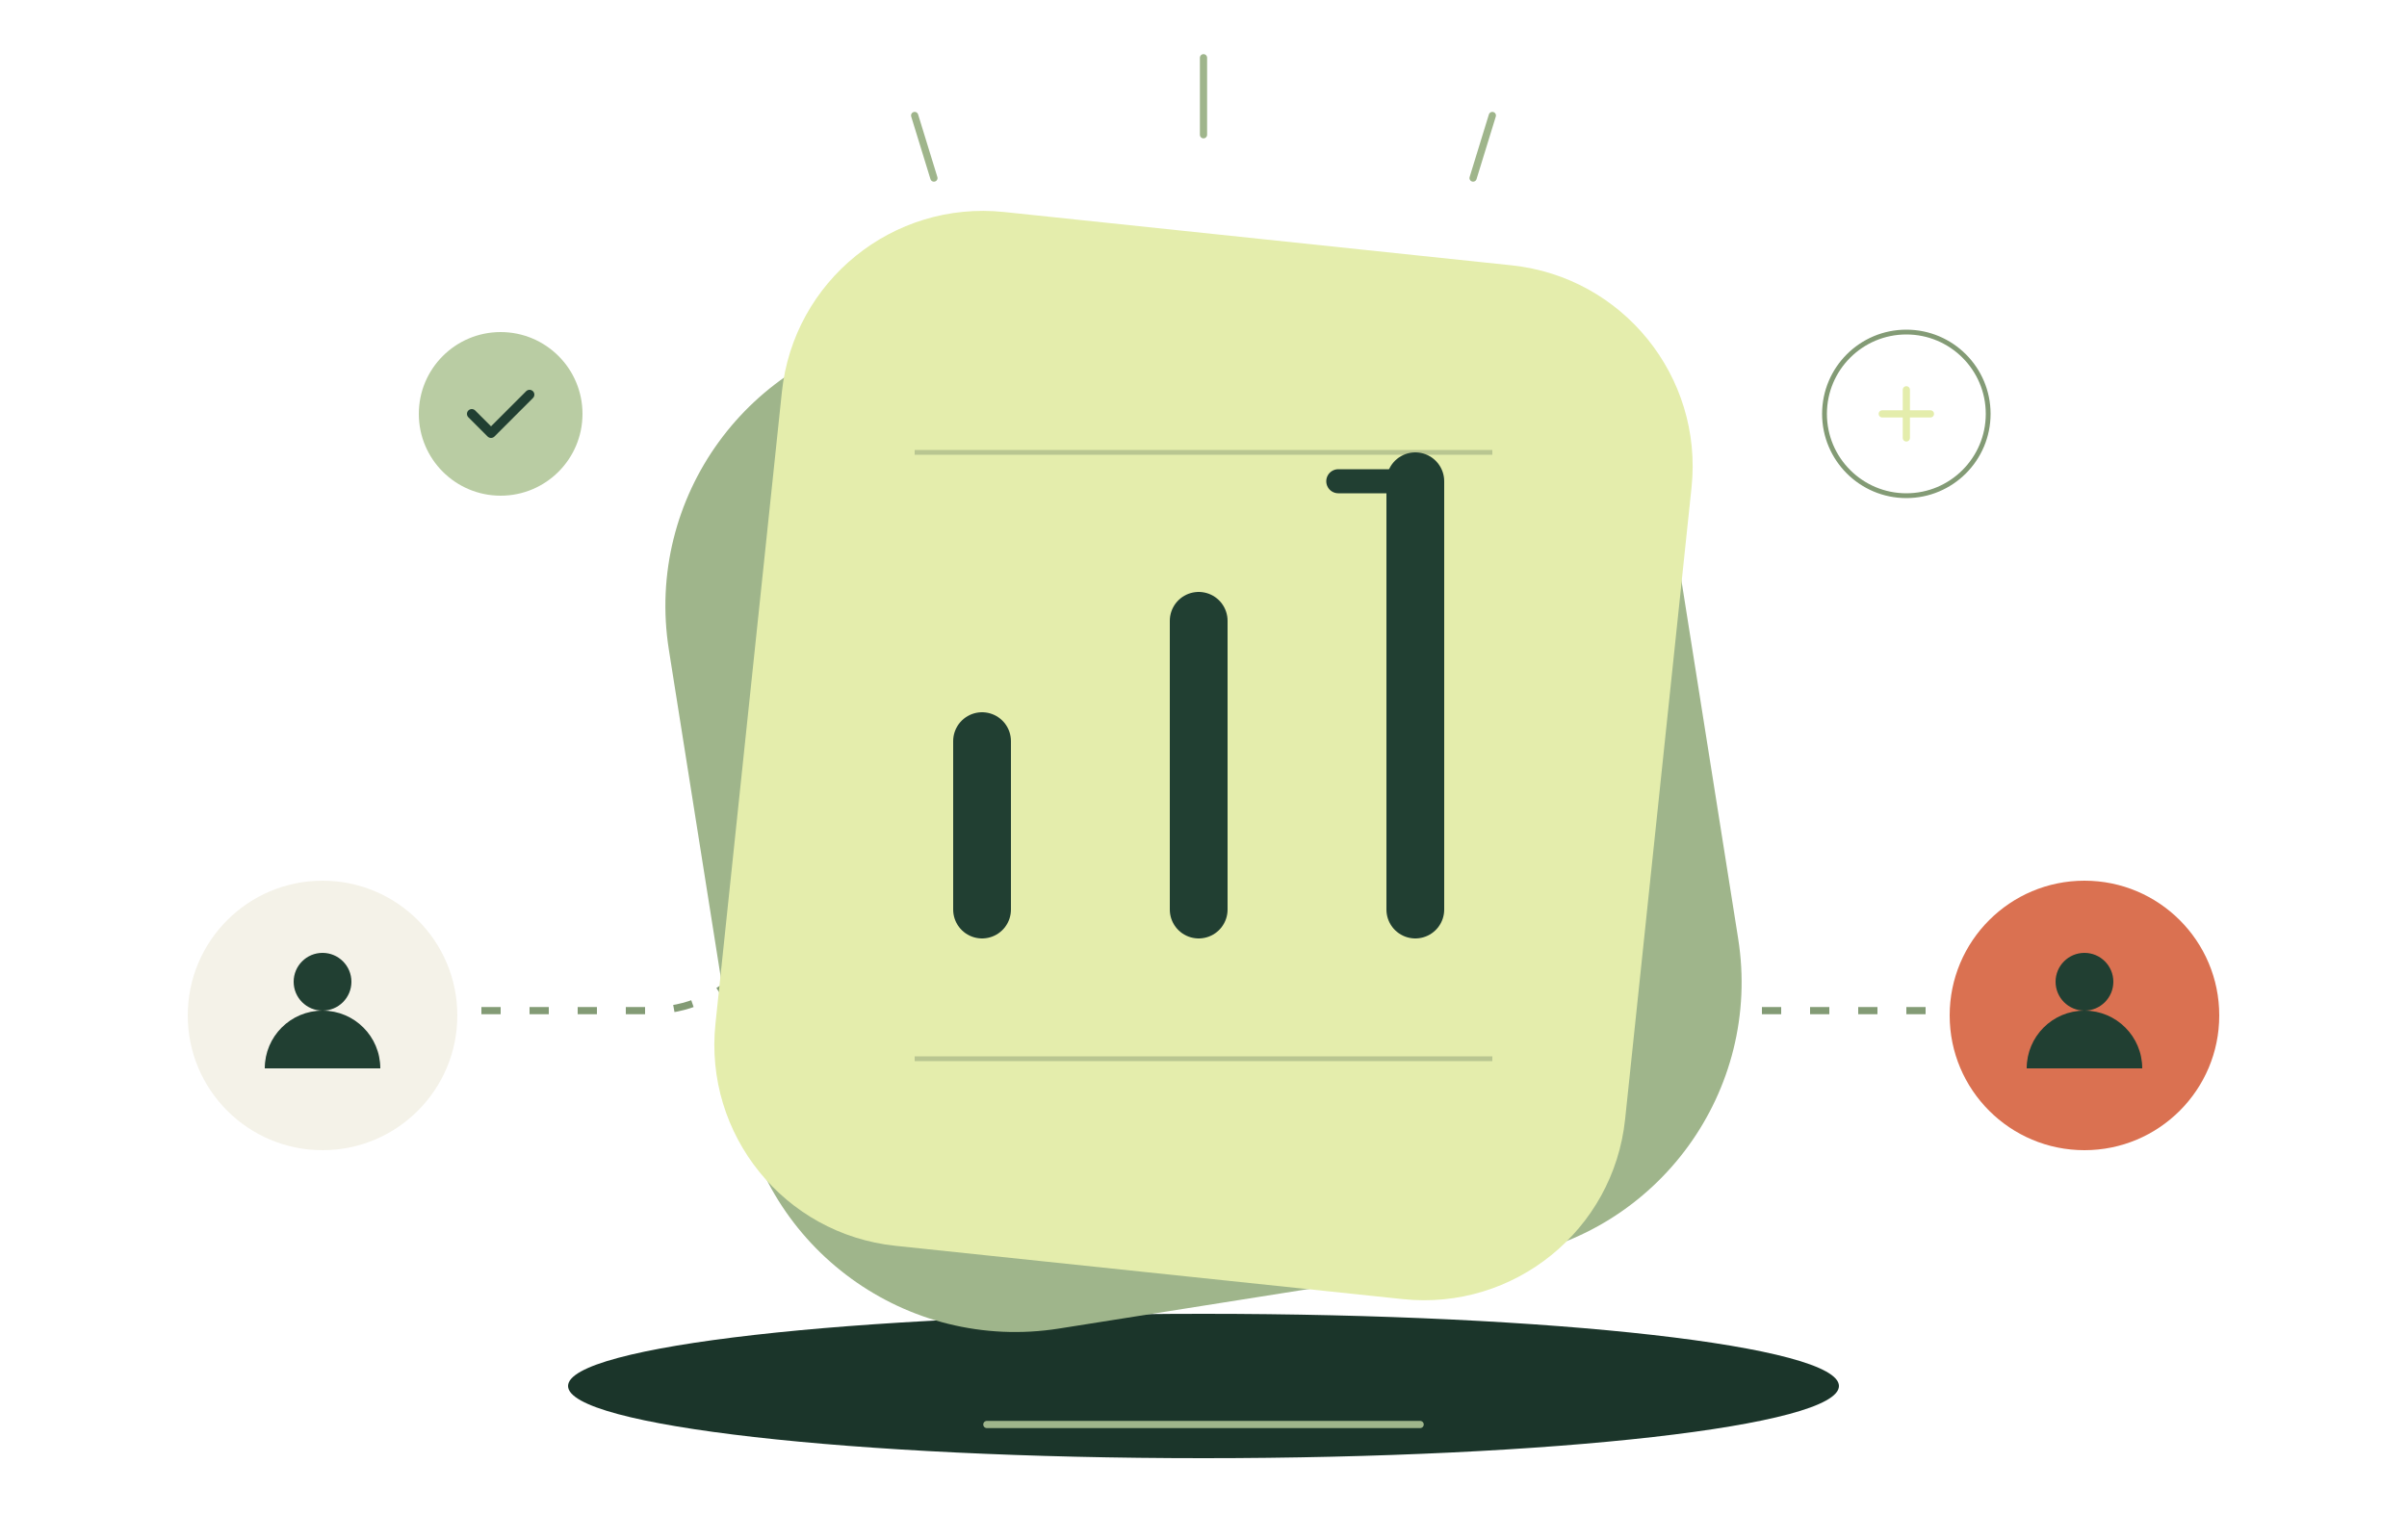
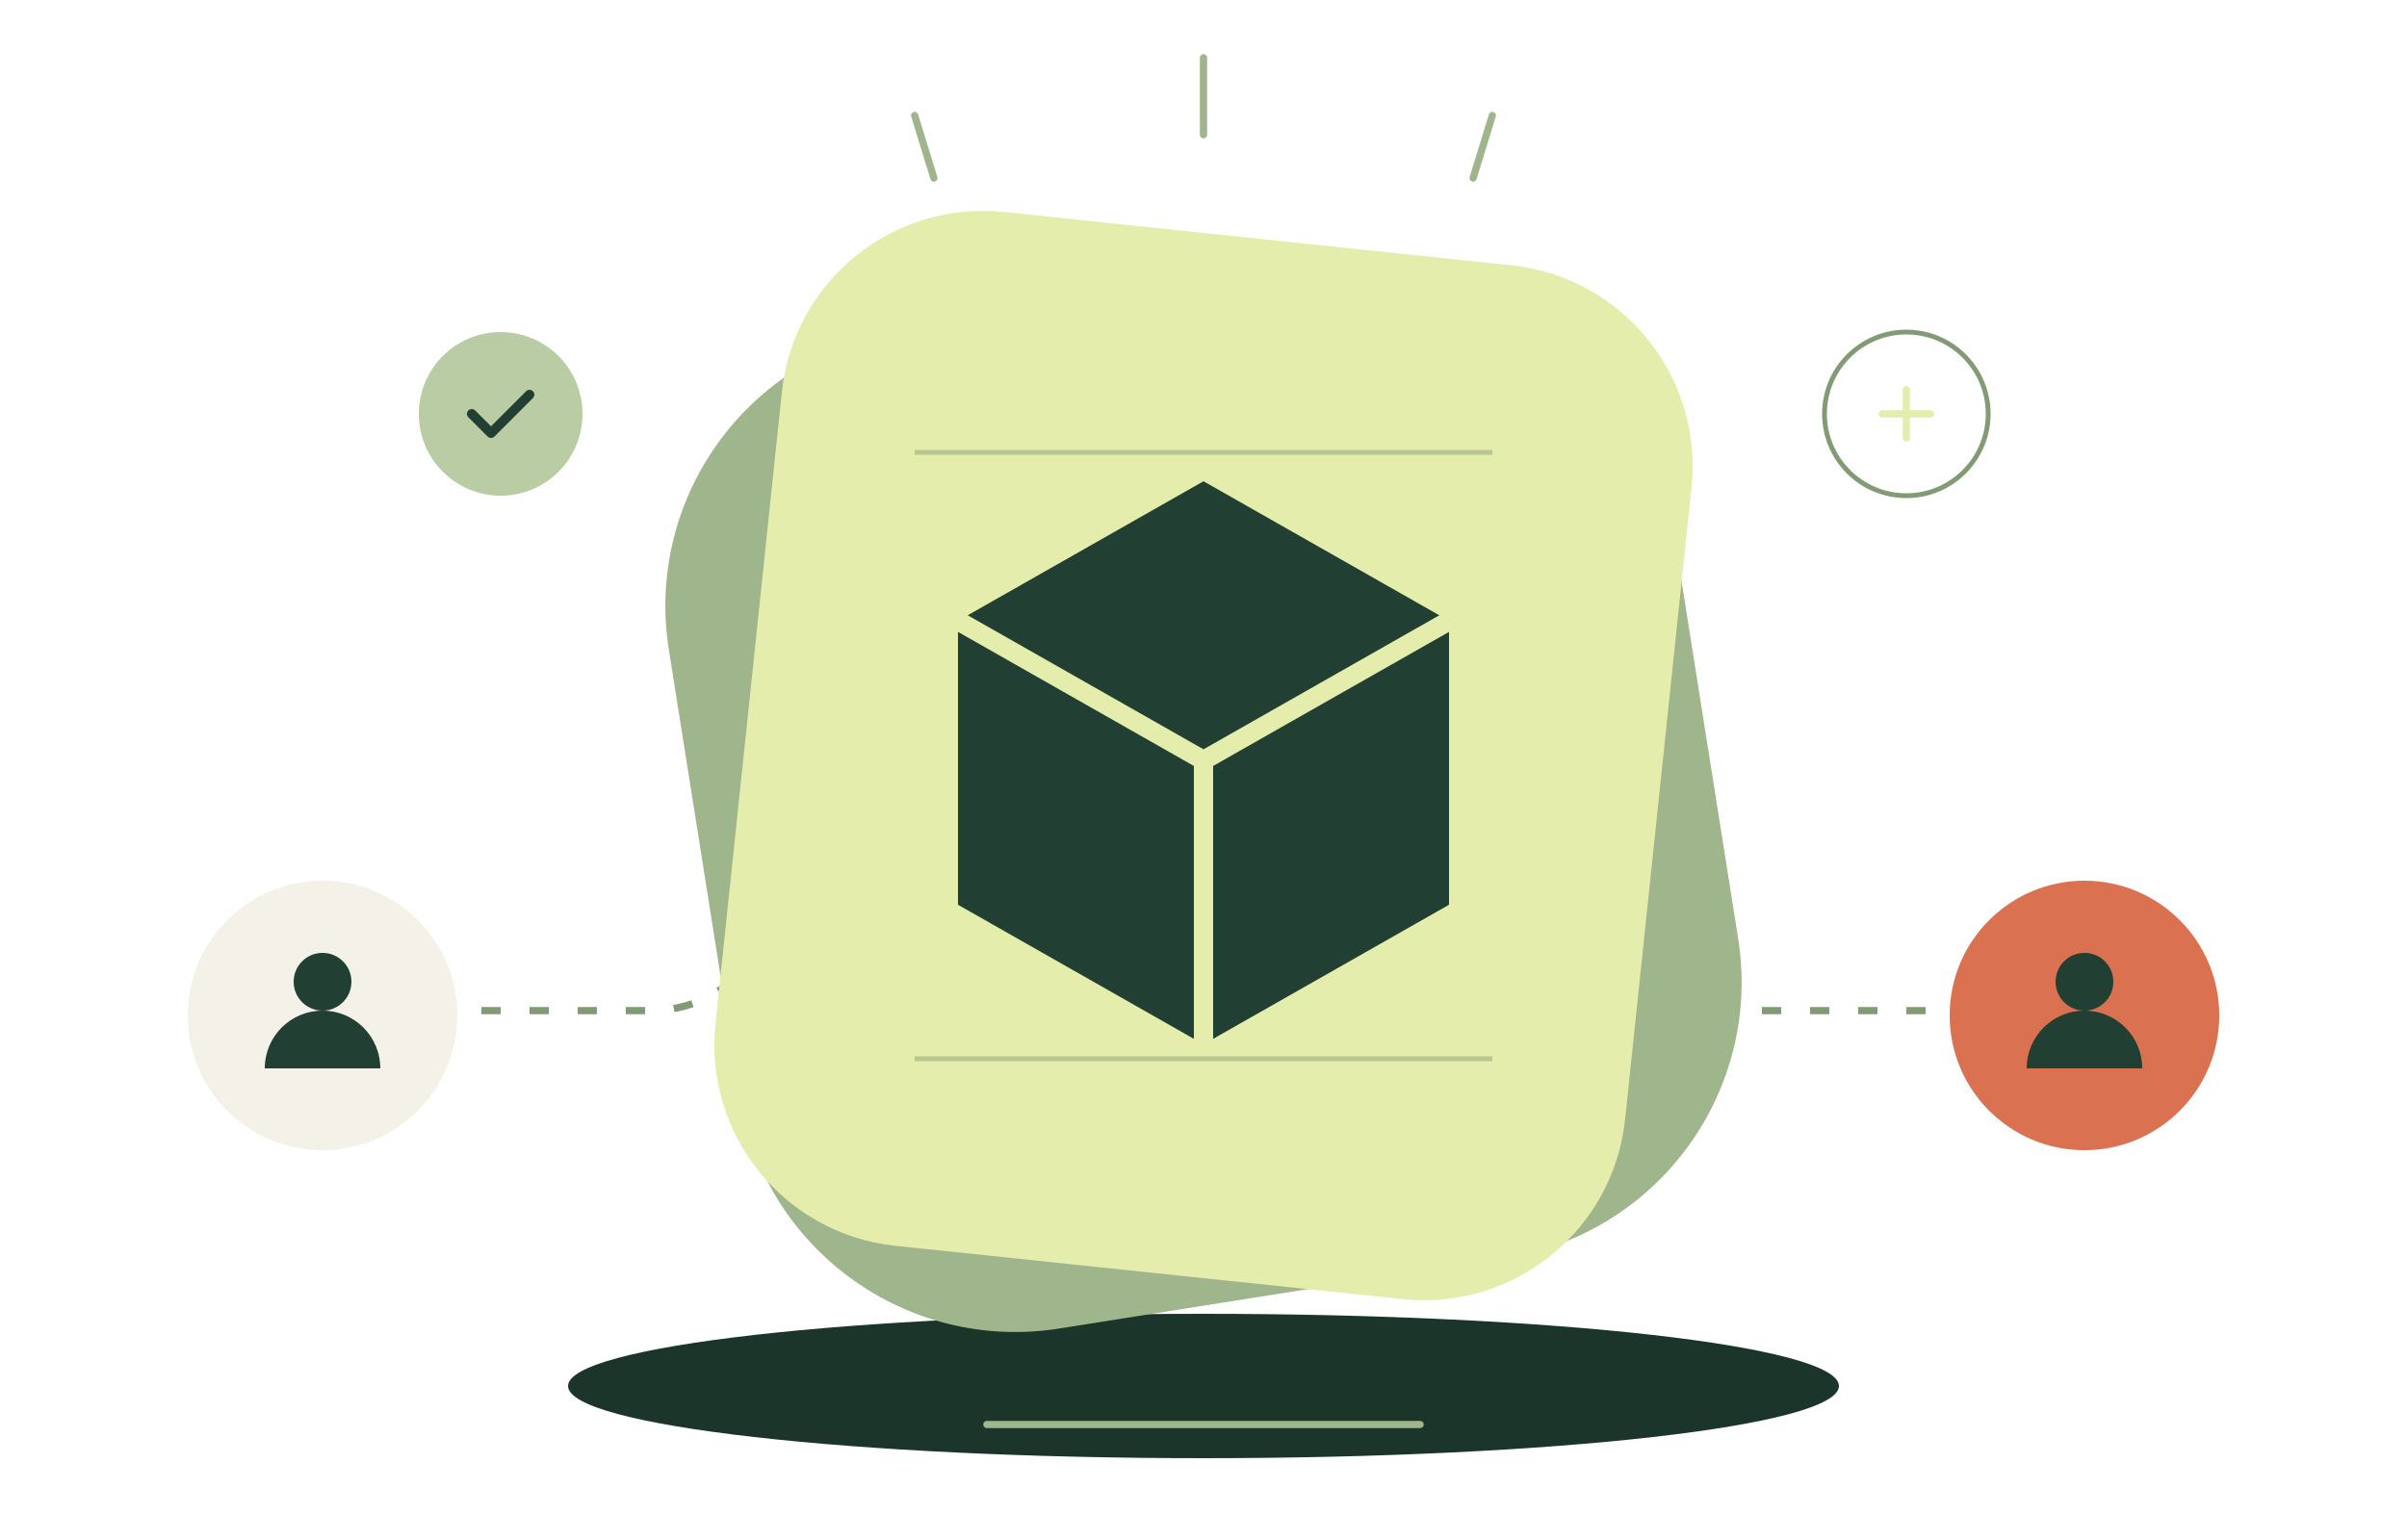
<svg xmlns="http://www.w3.org/2000/svg" width="500" height="320" viewBox="0 0 500 320" fill="none">
  <ellipse cx="250" cy="288" rx="132" ry="15" fill="#1B352A" />
  <path d="M60 210h75c32 0 32-50 65-50m240 50h-75c-32 0-32-50-65-50" stroke="#839B75" stroke-width="1.5" stroke-dasharray="4 6" />
  <rect x="145" y="60" width="210" height="210" rx="58" transform="rotate(-9 250 165)" fill="#9FB58B" />
  <rect x="155" y="49" width="190" height="216" rx="42" transform="rotate(6 250 157)" fill="#E4EDAC" />
  <path d="M190 94h120M190 220h120" stroke="#213F32" stroke-opacity=".22" />
-   <path d="M204 189v-35m45 35v-60m45 60v-89" stroke="#213F32" stroke-width="12" stroke-linecap="round" />
-   <path d="M278 100h16v16" stroke="#213F32" stroke-width="5" stroke-linecap="round" stroke-linejoin="round" />
+   <path d="m250 100 51 29v59l-51 29-51-29v-59l51-29Z" fill="#213F32" />
+   <path d="m199 129 51 29 51-29m-51 29v59" stroke="#E4EDAC" stroke-width="4" stroke-linejoin="round" />
  <circle cx="67" cy="211" r="28" fill="#F4F2E8" />
  <circle cx="67" cy="204" r="6" fill="#213F32" />
  <path d="M55 222a12 12 0 0 1 24 0" fill="#213F32" />
  <circle cx="433" cy="211" r="28" fill="#DA7151" />
  <circle cx="433" cy="204" r="6" fill="#213F32" />
  <path d="M421 222a12 12 0 0 1 24 0" fill="#213F32" />
  <circle cx="104" cy="86" r="17" fill="#B9CCA3" />
  <path d="m98 86 4 4 8-8" stroke="#213F32" stroke-width="2" stroke-linecap="round" stroke-linejoin="round" />
  <circle cx="396" cy="86" r="17" stroke="#839B75" />
  <path d="M391 86h10m-5-5v10" stroke="#E4EDAC" stroke-width="1.5" stroke-linecap="round" />
  <path d="M250 12v16m-60-4 4 13m116-13-4 13M205 296h90" stroke="#9FB58B" stroke-width="1.5" stroke-linecap="round" />
</svg>
